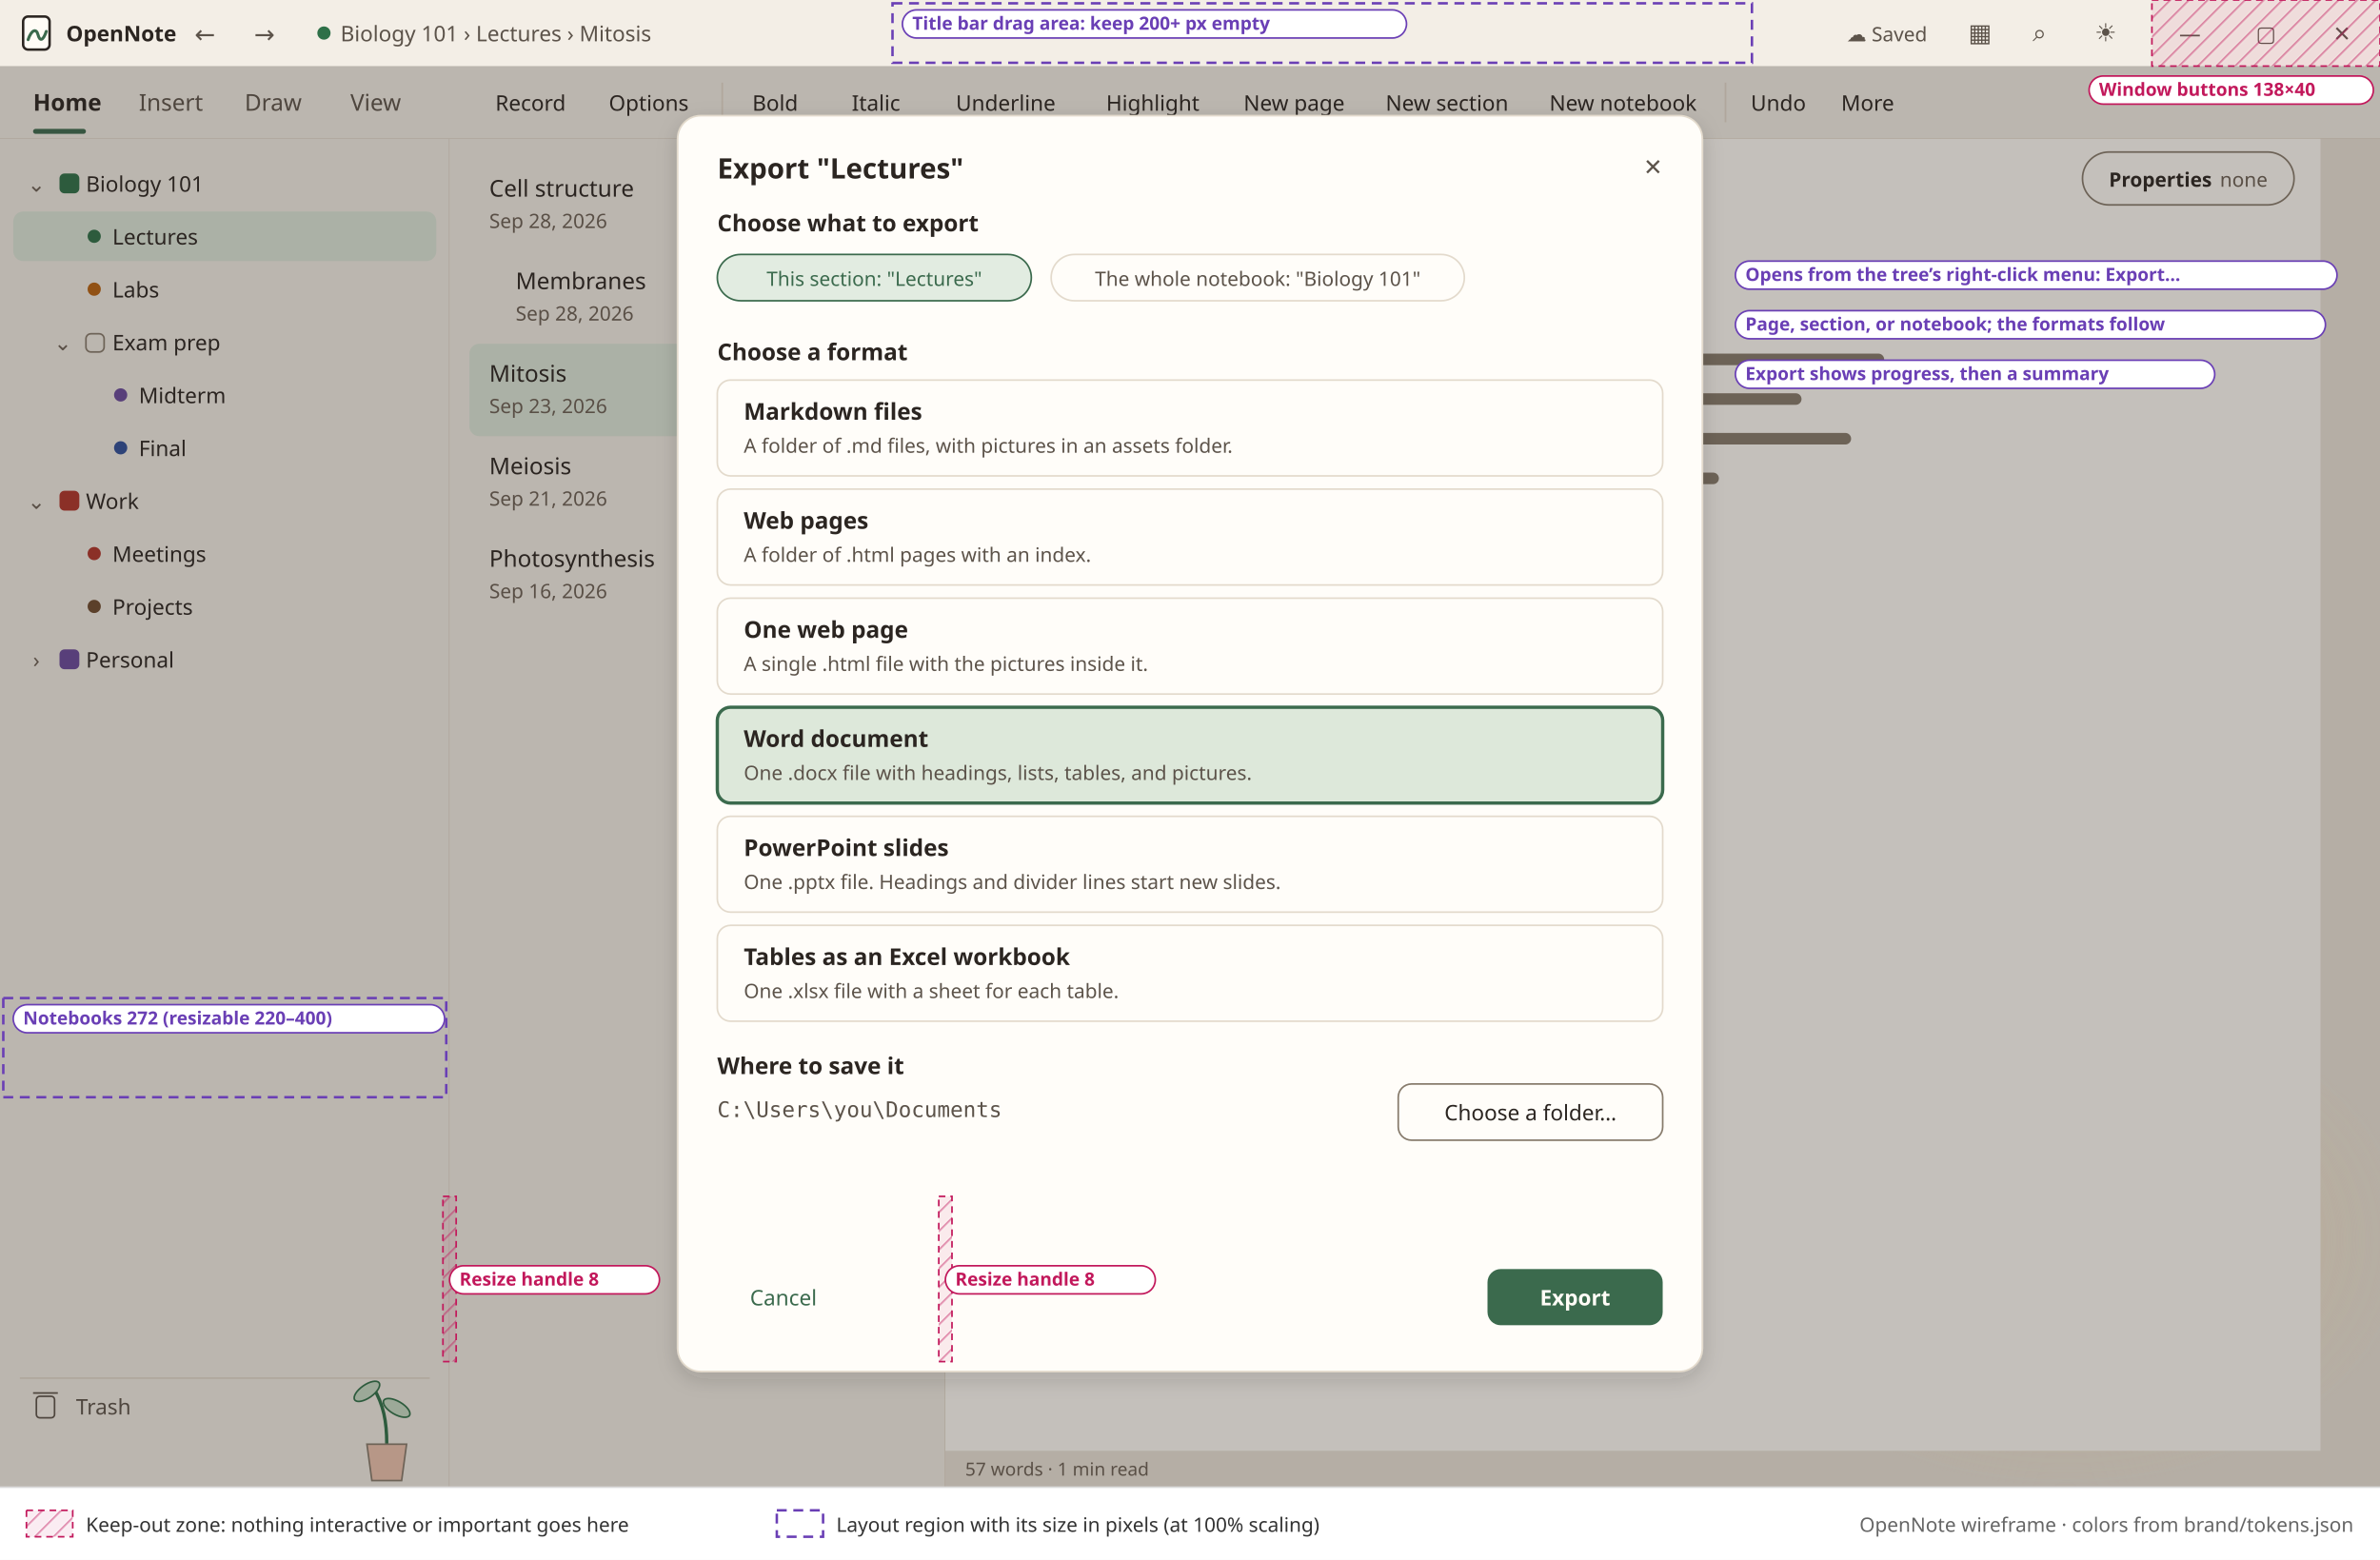
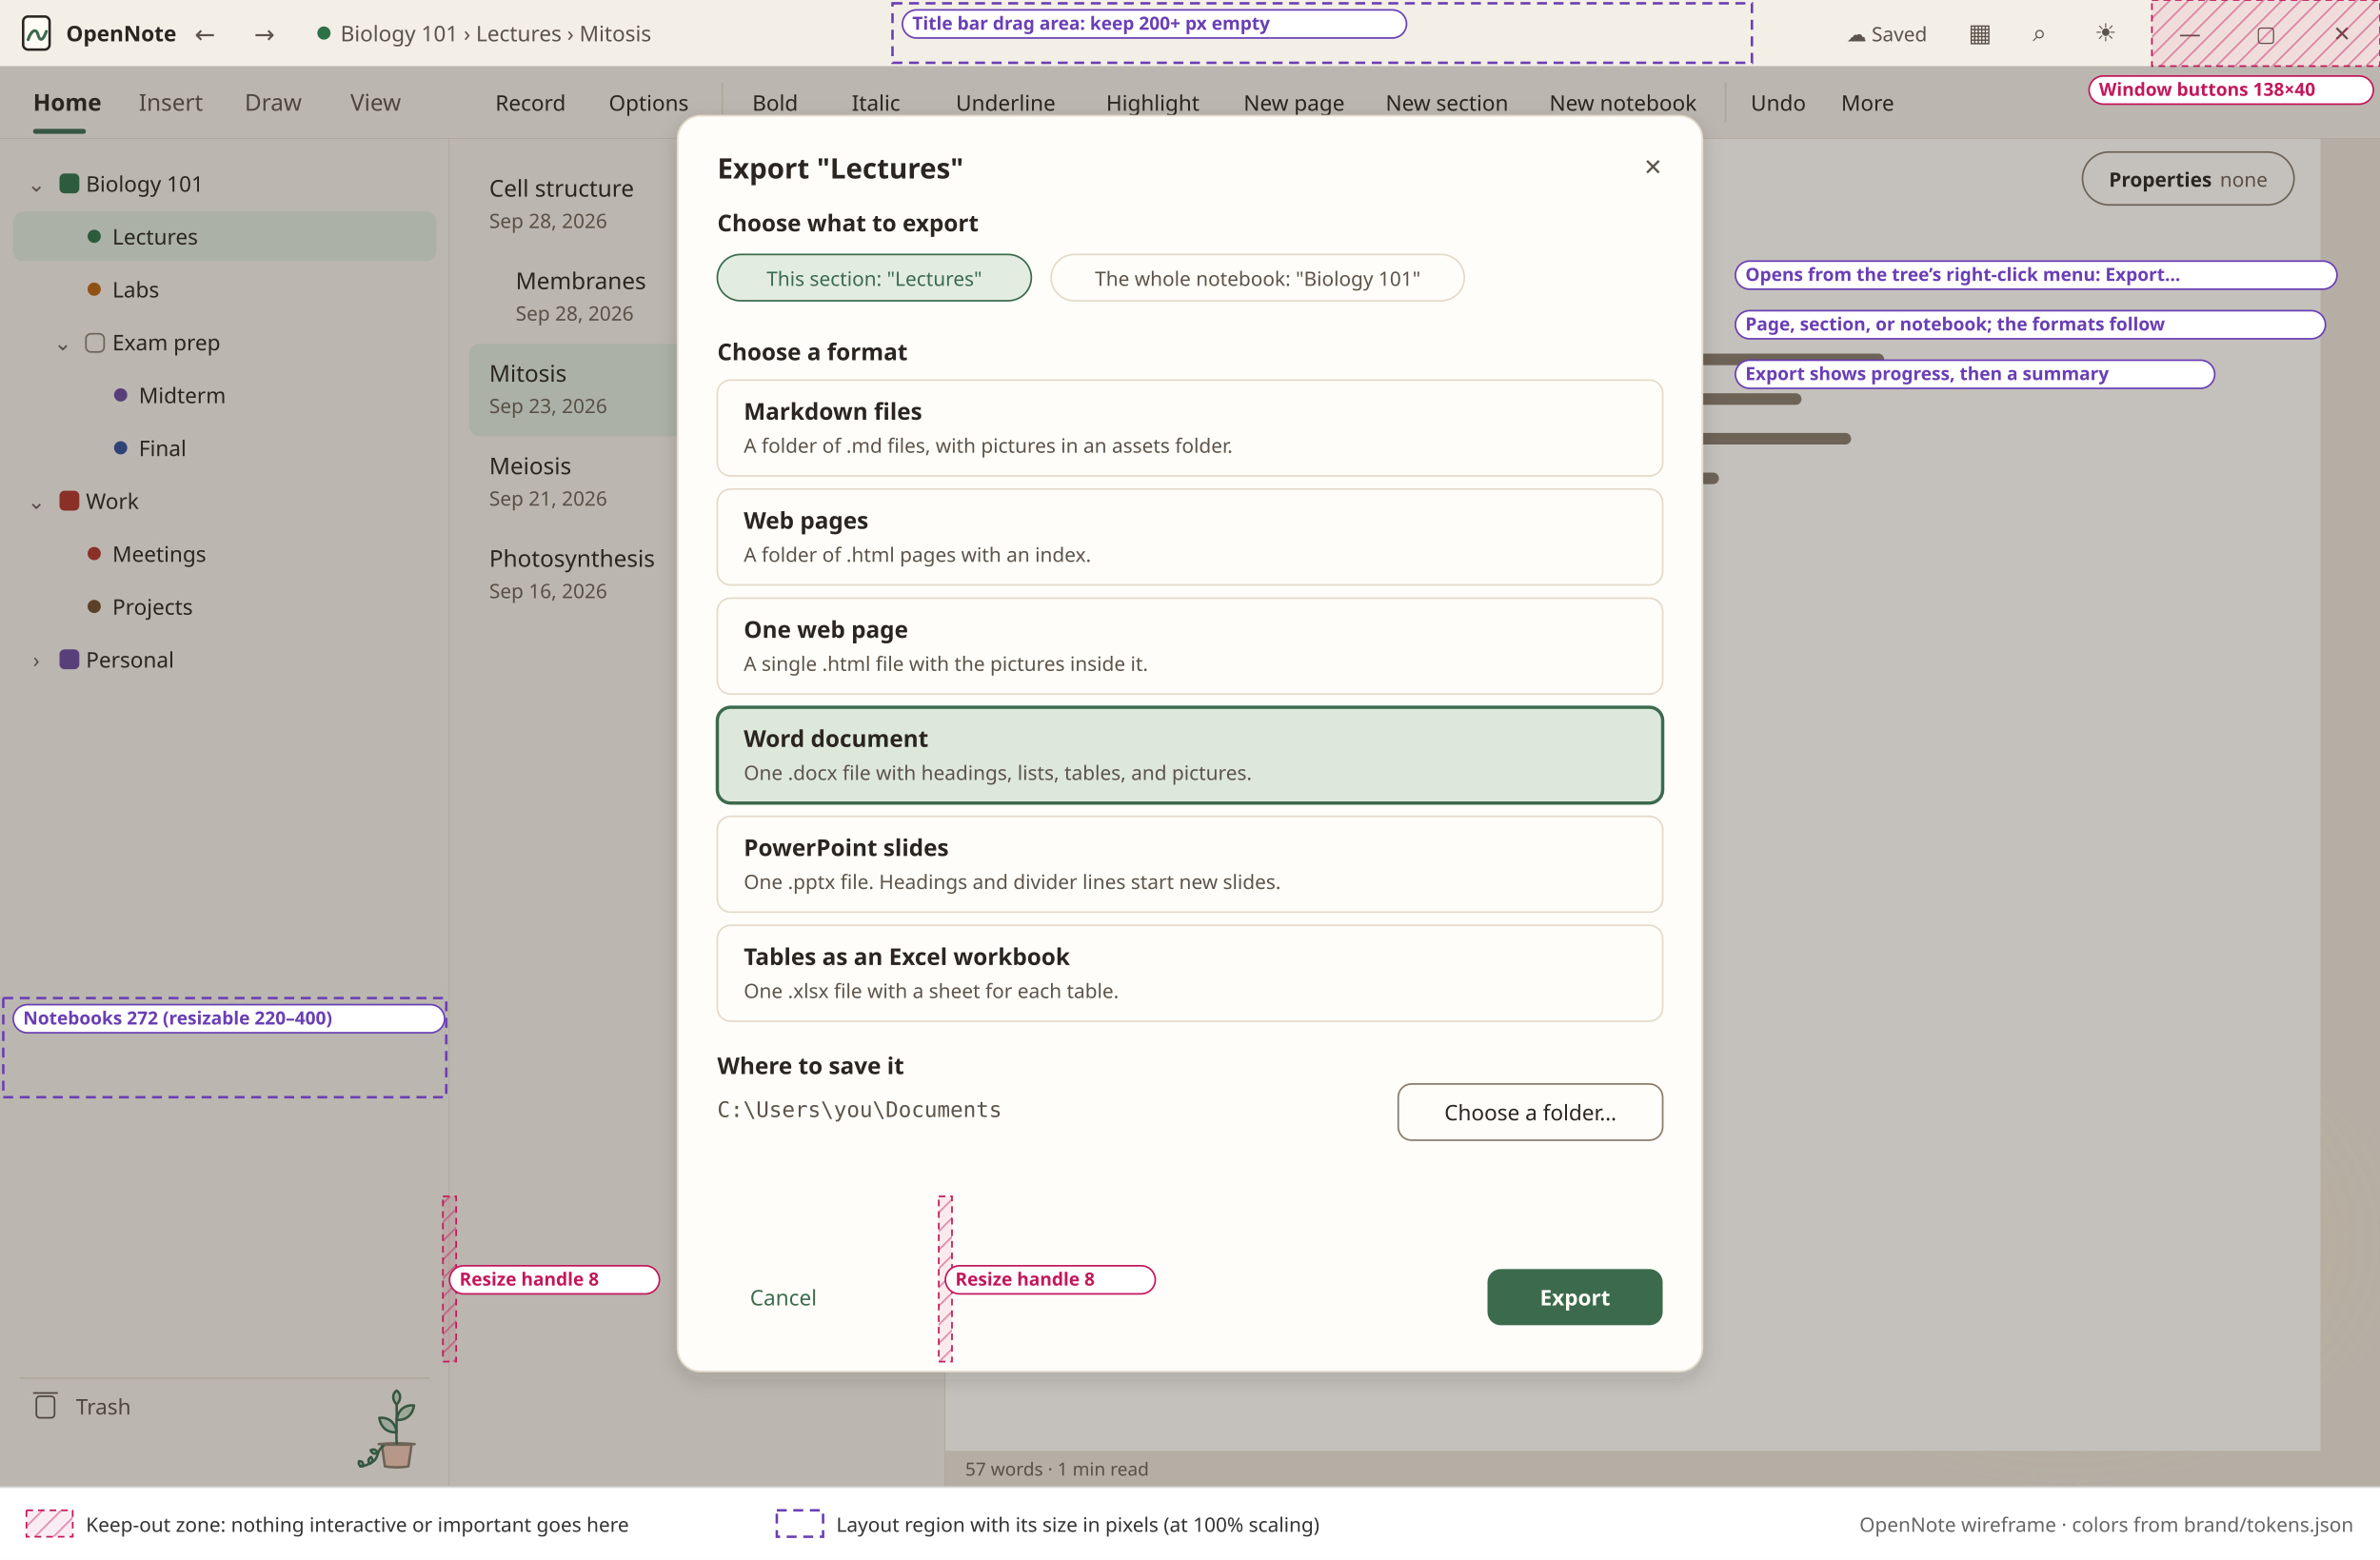
<svg xmlns="http://www.w3.org/2000/svg" viewBox="0 0 1440 944" width="1440" height="944" role="img">
  <defs>
    <pattern id="hatch" width="8" height="8" patternUnits="userSpaceOnUse" patternTransform="rotate(45)">
      <rect width="8" height="8" fill="#C2185B" fill-opacity="0.08" />
      <line x1="0" y1="0" x2="0" y2="8" stroke="#C2185B" stroke-opacity="0.45" stroke-width="2" />
    </pattern>
    <filter id="shadow" x="-10%" y="-10%" width="120%" height="130%">
      <feDropShadow dx="0" dy="4" stdDeviation="6" flood-color="#2B2521" flood-opacity="0.16" />
    </filter>
  </defs>
  <rect x="0" y="0" width="1440" height="900" rx="0" fill="#F3EEE6" />
  <rect x="0" y="0" width="1440" height="40" rx="0" fill="#F3EEE6" />
  <rect x="14" y="10" width="16" height="20" rx="3" fill="#FFFCF6" stroke="#2B2521" stroke-width="1.5" />
  <path d="M17 24c2-6 5-7 6-3s3 4 5-2" fill="none" stroke-linecap="round" stroke-linejoin="round" stroke="#3B6A4D" stroke-width="1.8" />
  <text x="40" y="25" font-size="13" font-weight="600" fill="#2B2521" text-anchor="start" font-family="'Atkinson Hyperlegible Next', 'Segoe UI', system-ui, sans-serif">OpenNote</text>
  <text x="124" y="26" font-size="15" font-weight="400" fill="#5C534A" text-anchor="middle" font-family="'Atkinson Hyperlegible Next', 'Segoe UI', system-ui, sans-serif">←</text>
  <text x="160" y="26" font-size="15" font-weight="400" fill="#5C534A" text-anchor="middle" font-family="'Atkinson Hyperlegible Next', 'Segoe UI', system-ui, sans-serif">→</text>
  <circle cx="196" cy="20" r="4" fill="#2E7048" />
  <text x="206" y="25" font-size="13" font-weight="400" fill="#5C534A" text-anchor="start" font-family="'Atkinson Hyperlegible Next', 'Segoe UI', system-ui, sans-serif">Biology 101 › Lectures › Mitosis</text>
  <text x="1166" y="25" font-size="12" font-weight="400" fill="#5C534A" text-anchor="end" font-family="'Atkinson Hyperlegible Next', 'Segoe UI', system-ui, sans-serif">☁ Saved</text>
  <text x="1198" y="25" font-size="15" font-weight="400" fill="#5C534A" text-anchor="middle" font-family="'Atkinson Hyperlegible Next', 'Segoe UI', system-ui, sans-serif">▦</text>
  <text x="1234" y="25" font-size="15" font-weight="400" fill="#5C534A" text-anchor="middle" font-family="'Atkinson Hyperlegible Next', 'Segoe UI', system-ui, sans-serif">⌕</text>
  <text x="1274" y="25" font-size="15" font-weight="400" fill="#5C534A" text-anchor="middle" font-family="'Atkinson Hyperlegible Next', 'Segoe UI', system-ui, sans-serif">☀</text>
  <text x="1325" y="25" font-size="13" font-weight="400" fill="#5C534A" text-anchor="middle" font-family="'Atkinson Hyperlegible Next', 'Segoe UI', system-ui, sans-serif">—</text>
  <text x="1371" y="25" font-size="13" font-weight="400" fill="#5C534A" text-anchor="middle" font-family="'Atkinson Hyperlegible Next', 'Segoe UI', system-ui, sans-serif">▢</text>
  <text x="1417" y="25" font-size="13" font-weight="400" fill="#5C534A" text-anchor="middle" font-family="'Atkinson Hyperlegible Next', 'Segoe UI', system-ui, sans-serif">✕</text>
  <rect x="0" y="40" width="1440" height="44" rx="0" fill="#F3EEE6" />
  <line x1="0" y1="84" x2="1440" y2="84" stroke="#E3DACC" />
  <text x="20" y="67" font-size="14" font-weight="600" fill="#2B2521" text-anchor="start" font-family="'Atkinson Hyperlegible Next', 'Segoe UI', system-ui, sans-serif">Home</text>
  <rect x="20" y="78" width="32" height="3" rx="1.5" fill="#3B6A4D" />
  <text x="84" y="67" font-size="14" font-weight="400" fill="#5C534A" text-anchor="start" font-family="'Atkinson Hyperlegible Next', 'Segoe UI', system-ui, sans-serif">Insert</text>
  <text x="148" y="67" font-size="14" font-weight="400" fill="#5C534A" text-anchor="start" font-family="'Atkinson Hyperlegible Next', 'Segoe UI', system-ui, sans-serif">Draw</text>
  <text x="212" y="67" font-size="14" font-weight="400" fill="#5C534A" text-anchor="start" font-family="'Atkinson Hyperlegible Next', 'Segoe UI', system-ui, sans-serif">View</text>
  <g data-fit="6" data-center="both">
    <rect x="290" y="48" width="62" height="28" rx="8" fill="none" />
    <text x="321" y="67" font-size="13" font-weight="400" fill="#2B2521" text-anchor="middle" font-family="'Atkinson Hyperlegible Next', 'Segoe UI', system-ui, sans-serif">Record</text>
  </g>
  <g data-fit="6" data-center="both">
    <rect x="358" y="48" width="69" height="28" rx="8" fill="none" />
    <text x="392.5" y="67" font-size="13" font-weight="400" fill="#2B2521" text-anchor="middle" font-family="'Atkinson Hyperlegible Next', 'Segoe UI', system-ui, sans-serif">Options</text>
  </g>
  <line x1="437" y1="50" x2="437" y2="74" stroke="#E3DACC" />
  <g data-fit="6" data-center="both">
    <rect x="445" y="48" width="48" height="28" rx="8" fill="none" />
    <text x="469" y="67" font-size="13" font-weight="400" fill="#2B2521" text-anchor="middle" font-family="'Atkinson Hyperlegible Next', 'Segoe UI', system-ui, sans-serif">Bold</text>
  </g>
  <g data-fit="6" data-center="both">
    <rect x="499" y="48" width="62" height="28" rx="8" fill="none" />
    <text x="530" y="67" font-size="13" font-weight="400" fill="#2B2521" text-anchor="middle" font-family="'Atkinson Hyperlegible Next', 'Segoe UI', system-ui, sans-serif">Italic</text>
  </g>
  <g data-fit="6" data-center="both">
    <rect x="567" y="48" width="83" height="28" rx="8" fill="none" />
    <text x="608.5" y="67" font-size="13" font-weight="400" fill="#2B2521" text-anchor="middle" font-family="'Atkinson Hyperlegible Next', 'Segoe UI', system-ui, sans-serif">Underline</text>
  </g>
  <g data-fit="6" data-center="both">
    <rect x="656" y="48" width="83" height="28" rx="8" fill="none" />
    <text x="697.5" y="67" font-size="13" font-weight="400" fill="#2B2521" text-anchor="middle" font-family="'Atkinson Hyperlegible Next', 'Segoe UI', system-ui, sans-serif">Highlight</text>
  </g>
  <g data-fit="6" data-center="both">
    <rect x="745" y="48" width="76" height="28" rx="8" fill="none" />
    <text x="783" y="67" font-size="13" font-weight="400" fill="#2B2521" text-anchor="middle" font-family="'Atkinson Hyperlegible Next', 'Segoe UI', system-ui, sans-serif">New page</text>
  </g>
  <g data-fit="6" data-center="both">
    <rect x="827" y="48" width="97" height="28" rx="8" fill="none" />
    <text x="875.5" y="67" font-size="13" font-weight="400" fill="#2B2521" text-anchor="middle" font-family="'Atkinson Hyperlegible Next', 'Segoe UI', system-ui, sans-serif">New section</text>
  </g>
  <g data-fit="6" data-center="both">
    <rect x="930" y="48" width="104" height="28" rx="8" fill="none" />
    <text x="982" y="67" font-size="13" font-weight="400" fill="#2B2521" text-anchor="middle" font-family="'Atkinson Hyperlegible Next', 'Segoe UI', system-ui, sans-serif">New notebook</text>
  </g>
  <line x1="1044" y1="50" x2="1044" y2="74" stroke="#E3DACC" />
  <g data-fit="6" data-center="both">
    <rect x="1052" y="48" width="48" height="28" rx="8" fill="none" />
    <text x="1076" y="67" font-size="13" font-weight="400" fill="#2B2521" text-anchor="middle" font-family="'Atkinson Hyperlegible Next', 'Segoe UI', system-ui, sans-serif">Undo</text>
  </g>
  <g data-fit="6" data-center="both">
    <rect x="1106" y="48" width="48" height="28" rx="8" fill="none" />
    <text x="1130" y="67" font-size="13" font-weight="400" fill="#2B2521" text-anchor="middle" font-family="'Atkinson Hyperlegible Next', 'Segoe UI', system-ui, sans-serif">More</text>
  </g>
  <rect x="0" y="84" width="272" height="816" rx="0" fill="#F3EEE6" />
  <line x1="272" y1="84" x2="272" y2="900" stroke="#E3DACC" />
  <text x="22" y="116" font-size="13" font-weight="400" fill="#6B6054" text-anchor="middle" font-family="'Atkinson Hyperlegible Next', 'Segoe UI', system-ui, sans-serif">⌄</text>
  <rect x="36" y="105" width="12" height="12" rx="3" fill="#2E7048" />
  <text x="52" y="116" font-size="13" font-weight="400" fill="#2B2521" text-anchor="start" font-family="'Atkinson Hyperlegible Next', 'Segoe UI', system-ui, sans-serif">Biology 101</text>
  <rect x="8" y="128" width="256" height="30" rx="6" fill="#DDE8DA" />
  <circle cx="57" cy="143" r="4" fill="#2E7048" />
  <text x="68" y="148" font-size="13" font-weight="400" fill="#2B2521" text-anchor="start" font-family="'Atkinson Hyperlegible Next', 'Segoe UI', system-ui, sans-serif">Lectures</text>
  <circle cx="57" cy="175" r="4" fill="#B8620F" />
  <text x="68" y="180" font-size="13" font-weight="400" fill="#2B2521" text-anchor="start" font-family="'Atkinson Hyperlegible Next', 'Segoe UI', system-ui, sans-serif">Labs</text>
  <text x="38" y="212" font-size="13" font-weight="400" fill="#6B6054" text-anchor="middle" font-family="'Atkinson Hyperlegible Next', 'Segoe UI', system-ui, sans-serif">⌄</text>
  <rect x="52" y="202" width="11" height="11" rx="3" fill="none" stroke="#877B6C" stroke-width="1" />
  <text x="68" y="212" font-size="13" font-weight="400" fill="#2B2521" text-anchor="start" font-family="'Atkinson Hyperlegible Next', 'Segoe UI', system-ui, sans-serif">Exam prep</text>
  <circle cx="73" cy="239" r="4" fill="#6A4A9C" />
  <text x="84" y="244" font-size="13" font-weight="400" fill="#2B2521" text-anchor="start" font-family="'Atkinson Hyperlegible Next', 'Segoe UI', system-ui, sans-serif">Midterm</text>
  <circle cx="73" cy="271" r="4" fill="#2F4F9A" />
  <text x="84" y="276" font-size="13" font-weight="400" fill="#2B2521" text-anchor="start" font-family="'Atkinson Hyperlegible Next', 'Segoe UI', system-ui, sans-serif">Final</text>
  <text x="22" y="308" font-size="13" font-weight="400" fill="#6B6054" text-anchor="middle" font-family="'Atkinson Hyperlegible Next', 'Segoe UI', system-ui, sans-serif">⌄</text>
  <rect x="36" y="297" width="12" height="12" rx="3" fill="#B0342A" />
  <text x="52" y="308" font-size="13" font-weight="400" fill="#2B2521" text-anchor="start" font-family="'Atkinson Hyperlegible Next', 'Segoe UI', system-ui, sans-serif">Work</text>
  <circle cx="57" cy="335" r="4" fill="#B0342A" />
  <text x="68" y="340" font-size="13" font-weight="400" fill="#2B2521" text-anchor="start" font-family="'Atkinson Hyperlegible Next', 'Segoe UI', system-ui, sans-serif">Meetings</text>
  <circle cx="57" cy="367" r="4" fill="#6E4B2E" />
  <text x="68" y="372" font-size="13" font-weight="400" fill="#2B2521" text-anchor="start" font-family="'Atkinson Hyperlegible Next', 'Segoe UI', system-ui, sans-serif">Projects</text>
  <text x="22" y="404" font-size="13" font-weight="400" fill="#6B6054" text-anchor="middle" font-family="'Atkinson Hyperlegible Next', 'Segoe UI', system-ui, sans-serif">›</text>
  <rect x="36" y="393" width="12" height="12" rx="3" fill="#6A4A9C" />
  <text x="52" y="404" font-size="13" font-weight="400" fill="#2B2521" text-anchor="start" font-family="'Atkinson Hyperlegible Next', 'Segoe UI', system-ui, sans-serif">Personal</text>
  <line x1="12" y1="834" x2="260" y2="834" stroke="#E3DACC" />
  <rect x="22" y="845" width="11" height="13" rx="2" fill="none" stroke="#5C534A" stroke-width="1" />
  <line x1="20" y1="843" x2="35" y2="843" stroke="#5C534A" />
  <text x="46" y="856" font-size="13" font-weight="400" fill="#5C534A" text-anchor="start" font-family="'Atkinson Hyperlegible Next', 'Segoe UI', system-ui, sans-serif">Trash</text>
-   <path d="M234 874c0-14-2-24-8-34" fill="none" stroke-linecap="round" stroke-linejoin="round" stroke="#2E7048" stroke-width="2" />
-   <ellipse cx="222" cy="842" rx="9" ry="4" transform="rotate(-35 222 842)" fill="#C8DCC6" stroke="#2E7048" />
-   <ellipse cx="240" cy="852" rx="9" ry="4" transform="rotate(30 240 852)" fill="#C8DCC6" stroke="#2E7048" />
-   <path d="M222 874h24l-3 22h-18z" fill="#EDC3AF" stroke="#877B6C" />
+   <g data-part="plant-pot" fill="none" stroke="#877B6C" stroke-linecap="round" stroke-linejoin="round">
+     <g data-part="plant" transform="translate(216 840.5063) scale(0.75)" stroke-width="2">
+       <path d="M20 45H44L41.5 62.5C36 63.6 28 63.6 22.5 62.5Z" fill="#EDC3AF" data-part="pot" />
+       <path d="M17.5 44.6C28 43.6 37 43.6 46.5 44.6" />
+       <path d="M32 44C31.4 34 32.4 23 32 12" stroke="#3B6A4D" />
+       <path d="M21.5 46C15.5 49.5 18 55.6 12.4 59 9 61 6 62.4 2.6 62.6" stroke="#3B6A4D" />
+       <path d="M32 35C24 35.6 19 30.6 18 23.4 26 22.6 31 27.6 32 35Z" fill="#C8DCC6" stroke="#3B6A4D" />
+       <path d="M32 25C40 25.6 45 20.6 46 13.4 38 12.6 33 17.6 32 25Z" fill="#C8DCC6" stroke="#3B6A4D" />
+       <path d="M32 12.6C28 8.6 28.6 3.6 32 1.4 35.4 3.6 36 8.6 32 12.6Z" fill="#C8DCC6" stroke="#3B6A4D" />
+       <path d="M16.6 51.6Q14.9 47.6 11 49.5Q12.7 53.6 16.6 51.6Z" fill="#C8DCC6" stroke="#3B6A4D" />
+       <path d="M10.4 60.4Q14 58.2 11.4 55Q7.7 57.1 10.4 60.4Z" fill="#C8DCC6" stroke="#3B6A4D" />
+       <path d="M4.6 62.4Q5.8 58.5 1.7 58.3Q0.5 62.2 4.6 62.4Z" fill="#C8DCC6" stroke="#3B6A4D" />
+     </g>
+   </g>
  <rect x="272" y="84" width="300" height="816" rx="0" fill="#F3EEE6" />
  <line x1="572" y1="84" x2="572" y2="900" stroke="#E3DACC" />
  <text x="296" y="119" font-size="14" font-weight="500" fill="#2B2521" text-anchor="start" font-family="'Atkinson Hyperlegible Next', 'Segoe UI', system-ui, sans-serif">Cell structure</text>
  <text x="296" y="138" font-size="12" font-weight="400" fill="#6B6054" text-anchor="start" font-family="'Atkinson Hyperlegible Next', 'Segoe UI', system-ui, sans-serif">Sep 28, 2026</text>
  <text x="312" y="175" font-size="14" font-weight="500" fill="#2B2521" text-anchor="start" font-family="'Atkinson Hyperlegible Next', 'Segoe UI', system-ui, sans-serif">Membranes</text>
  <text x="312" y="194" font-size="12" font-weight="400" fill="#6B6054" text-anchor="start" font-family="'Atkinson Hyperlegible Next', 'Segoe UI', system-ui, sans-serif">Sep 28, 2026</text>
  <rect x="284" y="208" width="276" height="56" rx="6" fill="#DDE8DA" />
  <text x="296" y="231" font-size="14" font-weight="500" fill="#2B2521" text-anchor="start" font-family="'Atkinson Hyperlegible Next', 'Segoe UI', system-ui, sans-serif">Mitosis</text>
  <text x="296" y="250" font-size="12" font-weight="400" fill="#6B6054" text-anchor="start" font-family="'Atkinson Hyperlegible Next', 'Segoe UI', system-ui, sans-serif">Sep 23, 2026</text>
  <text x="296" y="287" font-size="14" font-weight="500" fill="#2B2521" text-anchor="start" font-family="'Atkinson Hyperlegible Next', 'Segoe UI', system-ui, sans-serif">Meiosis</text>
  <text x="296" y="306" font-size="12" font-weight="400" fill="#6B6054" text-anchor="start" font-family="'Atkinson Hyperlegible Next', 'Segoe UI', system-ui, sans-serif">Sep 21, 2026</text>
  <text x="296" y="343" font-size="14" font-weight="500" fill="#2B2521" text-anchor="start" font-family="'Atkinson Hyperlegible Next', 'Segoe UI', system-ui, sans-serif">Photosynthesis</text>
  <text x="296" y="362" font-size="12" font-weight="400" fill="#6B6054" text-anchor="start" font-family="'Atkinson Hyperlegible Next', 'Segoe UI', system-ui, sans-serif">Sep 16, 2026</text>
  <defs>
    <radialGradient id="ambient23" cx="0" cy="0" r="1" gradientUnits="userSpaceOnUse" gradientTransform="translate(572 84) scale(608 653)">
      <stop offset="0" stop-color="#FFF0D4" />
      <stop offset="1" stop-color="#FFF0D4" stop-opacity="0" />
    </radialGradient>
    <radialGradient id="ambient23p">
      <stop offset="0" stop-color="#FCE4B8" />
      <stop offset="1" stop-color="#FCE4B8" stop-opacity="0" />
    </radialGradient>
  </defs>
  <rect x="572" y="84" width="868" height="816" rx="0" fill="#EAE3D8" />
  <rect x="572" y="84" width="868" height="816" fill="url(#ambient23)" />
  <ellipse cx="1250" cy="750" rx="210" ry="150" fill="url(#ambient23p)" opacity="0.9" />
  <rect x="572" y="84" width="832" height="794" rx="0" fill="#FFFCF6" />
  <text x="584" y="893" font-size="11" font-weight="400" fill="#6B6054" text-anchor="start" font-family="'Atkinson Hyperlegible Next', 'Segoe UI', system-ui, sans-serif">57 words · 1 min read</text>
  <rect x="1260" y="92" width="128" height="32" rx="16" fill="#FFFCF6" stroke="#877B6C" stroke-width="1" />
  <text x="1276" y="113" font-size="12" font-weight="600" fill="#2B2521" text-anchor="start" font-family="'Atkinson Hyperlegible Next', 'Segoe UI', system-ui, sans-serif">Properties</text>
  <text x="1372" y="113" font-size="12" font-weight="400" fill="#6B6054" text-anchor="end" font-family="'Atkinson Hyperlegible Next', 'Segoe UI', system-ui, sans-serif">none</text>
  <text x="620" y="148" font-size="30" font-weight="700" fill="#2B2521" text-anchor="start" font-family="Literata, Cambria, Georgia, serif">Mitosis</text>
  <rect x="620" y="160" width="48" height="2" rx="0" fill="#A9502F" />
  <text x="620" y="182" font-size="11" font-weight="400" fill="#6B6054" text-anchor="start" font-family="'Atkinson Hyperlegible Next', 'Segoe UI', system-ui, sans-serif">Changed Sep 23, 2026</text>
  <rect x="620" y="214" width="520" height="7" rx="3.5" fill="#877B6C" />
  <rect x="620" y="238" width="470" height="7" rx="3.5" fill="#877B6C" />
  <rect x="620" y="262" width="500" height="7" rx="3.5" fill="#877B6C" />
  <rect x="620" y="286" width="420" height="7" rx="3.5" fill="#877B6C" />
  <rect x="0" y="40" width="1440" height="860" rx="0" fill="#2B2521" fill-opacity="0.28" />
  <rect x="410" y="70" width="620" height="760" rx="14" fill="#FFFDF9" stroke="#E3DACC" stroke-width="1" filter="url(#shadow)" />
  <text x="434" y="108" font-size="17" font-weight="600" fill="#2B2521" text-anchor="start" font-family="'Atkinson Hyperlegible Next', 'Segoe UI', system-ui, sans-serif">Export "Lectures"</text>
  <text x="1006" y="106" font-size="14" font-weight="400" fill="#5C534A" text-anchor="end" font-family="'Atkinson Hyperlegible Next', 'Segoe UI', system-ui, sans-serif">✕</text>
  <text x="434" y="140" font-size="14" font-weight="600" fill="#2B2521" text-anchor="start" font-family="'Atkinson Hyperlegible Next', 'Segoe UI', system-ui, sans-serif">Choose what to export</text>
  <g data-fit="4" data-center="both">
    <rect x="434" y="154" width="190" height="28" rx="14" fill="#E2ECE1" stroke="#3B6A4D" stroke-width="1" />
    <text x="529" y="173" font-size="12" font-weight="400" fill="#3B6A4D" text-anchor="middle" font-family="'Atkinson Hyperlegible Next', 'Segoe UI', system-ui, sans-serif">This section: "Lectures"</text>
  </g>
  <g data-fit="4" data-center="both">
    <rect x="636" y="154" width="250" height="28" rx="14" fill="none" stroke="#E3DACC" stroke-width="1" />
    <text x="761" y="173" font-size="12" font-weight="400" fill="#5C534A" text-anchor="middle" font-family="'Atkinson Hyperlegible Next', 'Segoe UI', system-ui, sans-serif">The whole notebook: "Biology 101"</text>
  </g>
  <text x="434" y="218" font-size="14" font-weight="600" fill="#2B2521" text-anchor="start" font-family="'Atkinson Hyperlegible Next', 'Segoe UI', system-ui, sans-serif">Choose a format</text>
  <rect x="434" y="230" width="572" height="58" rx="8" fill="none" stroke="#E3DACC" stroke-width="1" />
  <text x="450" y="254" font-size="14" font-weight="600" fill="#2B2521" text-anchor="start" font-family="'Atkinson Hyperlegible Next', 'Segoe UI', system-ui, sans-serif">Markdown files</text>
  <text x="450" y="274" font-size="12" font-weight="400" fill="#5C534A" text-anchor="start" font-family="'Atkinson Hyperlegible Next', 'Segoe UI', system-ui, sans-serif">A folder of .md files, with pictures in an assets folder.</text>
  <rect x="434" y="296" width="572" height="58" rx="8" fill="none" stroke="#E3DACC" stroke-width="1" />
  <text x="450" y="320" font-size="14" font-weight="600" fill="#2B2521" text-anchor="start" font-family="'Atkinson Hyperlegible Next', 'Segoe UI', system-ui, sans-serif">Web pages</text>
  <text x="450" y="340" font-size="12" font-weight="400" fill="#5C534A" text-anchor="start" font-family="'Atkinson Hyperlegible Next', 'Segoe UI', system-ui, sans-serif">A folder of .html pages with an index.</text>
  <rect x="434" y="362" width="572" height="58" rx="8" fill="none" stroke="#E3DACC" stroke-width="1" />
  <text x="450" y="386" font-size="14" font-weight="600" fill="#2B2521" text-anchor="start" font-family="'Atkinson Hyperlegible Next', 'Segoe UI', system-ui, sans-serif">One web page</text>
  <text x="450" y="406" font-size="12" font-weight="400" fill="#5C534A" text-anchor="start" font-family="'Atkinson Hyperlegible Next', 'Segoe UI', system-ui, sans-serif">A single .html file with the pictures inside it.</text>
  <rect x="434" y="428" width="572" height="58" rx="8" fill="#DDE8DA" stroke="#3B6A4D" stroke-width="2" />
  <text x="450" y="452" font-size="14" font-weight="600" fill="#2B2521" text-anchor="start" font-family="'Atkinson Hyperlegible Next', 'Segoe UI', system-ui, sans-serif">Word document</text>
  <text x="450" y="472" font-size="12" font-weight="400" fill="#5C534A" text-anchor="start" font-family="'Atkinson Hyperlegible Next', 'Segoe UI', system-ui, sans-serif">One .docx file with headings, lists, tables, and pictures.</text>
  <rect x="434" y="494" width="572" height="58" rx="8" fill="none" stroke="#E3DACC" stroke-width="1" />
  <text x="450" y="518" font-size="14" font-weight="600" fill="#2B2521" text-anchor="start" font-family="'Atkinson Hyperlegible Next', 'Segoe UI', system-ui, sans-serif">PowerPoint slides</text>
  <text x="450" y="538" font-size="12" font-weight="400" fill="#5C534A" text-anchor="start" font-family="'Atkinson Hyperlegible Next', 'Segoe UI', system-ui, sans-serif">One .pptx file. Headings and divider lines start new slides.</text>
  <rect x="434" y="560" width="572" height="58" rx="8" fill="none" stroke="#E3DACC" stroke-width="1" />
  <text x="450" y="584" font-size="14" font-weight="600" fill="#2B2521" text-anchor="start" font-family="'Atkinson Hyperlegible Next', 'Segoe UI', system-ui, sans-serif">Tables as an Excel workbook</text>
  <text x="450" y="604" font-size="12" font-weight="400" fill="#5C534A" text-anchor="start" font-family="'Atkinson Hyperlegible Next', 'Segoe UI', system-ui, sans-serif">One .xlsx file with a sheet for each table.</text>
  <text x="434" y="650" font-size="14" font-weight="600" fill="#2B2521" text-anchor="start" font-family="'Atkinson Hyperlegible Next', 'Segoe UI', system-ui, sans-serif">Where to save it</text>
  <text x="434" y="676" font-size="13" font-weight="400" fill="#5C534A" text-anchor="start" font-family="'Atkinson Hyperlegible Mono', 'Cascadia Code', Consolas, monospace">C:\Users\you\Documents</text>
  <g data-fit="6" data-center="both">
    <rect x="846" y="656" width="160" height="34" rx="8" fill="none" stroke="#877B6C" stroke-width="1" />
    <text x="926" y="678" font-size="13" font-weight="400" fill="#2B2521" text-anchor="middle" font-family="'Atkinson Hyperlegible Next', 'Segoe UI', system-ui, sans-serif">Choose a folder…</text>
  </g>
  <g data-fit="6" data-center="both">
    <rect x="434" y="768" width="80" height="34" rx="8" fill="none" />
    <text x="474" y="790" font-size="13" font-weight="400" fill="#3B6A4D" text-anchor="middle" font-family="'Atkinson Hyperlegible Next', 'Segoe UI', system-ui, sans-serif">Cancel</text>
  </g>
  <g data-fit="6" data-center="both">
    <rect x="900" y="768" width="106" height="34" rx="8" fill="#3B6A4D" />
    <text x="953" y="790" font-size="13" font-weight="600" fill="#FFFCF6" text-anchor="middle" font-family="'Atkinson Hyperlegible Next', 'Segoe UI', system-ui, sans-serif">Export</text>
  </g>
  <g pointer-events="none">
    <rect x="1302" y="0" width="138" height="40" rx="0" fill="url(#hatch)" stroke="#C2185B" stroke-width="1" stroke-dasharray="4 3" />
  </g>
  <g data-fit="4" pointer-events="none">
    <rect x="1264" y="46" width="172" height="17" rx="8.5" fill="#FFFFFF" stroke="#C2185B" stroke-width="1" />
    <text x="1270" y="58" font-size="11" font-weight="600" fill="#C2185B" text-anchor="start" font-family="'Atkinson Hyperlegible Next', 'Segoe UI', system-ui, sans-serif">Window buttons 138×40</text>
  </g>
  <g pointer-events="none">
    <rect x="540" y="2" width="520" height="36" rx="0" fill="none" stroke="#6A3FB5" stroke-width="1.5" stroke-dasharray="6 4" />
  </g>
  <g data-fit="4" pointer-events="none">
    <rect x="546" y="6" width="305" height="17" rx="8.5" fill="#FFFFFF" stroke="#6A3FB5" stroke-width="1" />
    <text x="552" y="18" font-size="11" font-weight="600" fill="#6A3FB5" text-anchor="start" font-family="'Atkinson Hyperlegible Next', 'Segoe UI', system-ui, sans-serif">Title bar drag area: keep 200+ px empty</text>
  </g>
  <g pointer-events="none">
    <rect x="2" y="604" width="268" height="60" rx="0" fill="none" stroke="#6A3FB5" stroke-width="1.5" stroke-dasharray="6 4" />
  </g>
  <g data-fit="4" pointer-events="none">
    <rect x="8" y="608" width="261" height="17" rx="8.5" fill="#FFFFFF" stroke="#6A3FB5" stroke-width="1" />
    <text x="14" y="620" font-size="11" font-weight="600" fill="#6A3FB5" text-anchor="start" font-family="'Atkinson Hyperlegible Next', 'Segoe UI', system-ui, sans-serif">Notebooks 272 (resizable 220–400)</text>
  </g>
  <g pointer-events="none">
    <rect x="268" y="724" width="8" height="100" rx="0" fill="url(#hatch)" stroke="#C2185B" stroke-width="1" stroke-dasharray="4 3" />
  </g>
  <g data-fit="4" pointer-events="none">
    <rect x="272" y="766" width="127" height="17" rx="8.5" fill="#FFFFFF" stroke="#C2185B" stroke-width="1" />
    <text x="278" y="778" font-size="11" font-weight="600" fill="#C2185B" text-anchor="start" font-family="'Atkinson Hyperlegible Next', 'Segoe UI', system-ui, sans-serif">Resize handle 8</text>
  </g>
  <g pointer-events="none">
    <rect x="568" y="724" width="8" height="100" rx="0" fill="url(#hatch)" stroke="#C2185B" stroke-width="1" stroke-dasharray="4 3" />
  </g>
  <g data-fit="4" pointer-events="none">
    <rect x="572" y="766" width="127" height="17" rx="8.5" fill="#FFFFFF" stroke="#C2185B" stroke-width="1" />
    <text x="578" y="778" font-size="11" font-weight="600" fill="#C2185B" text-anchor="start" font-family="'Atkinson Hyperlegible Next', 'Segoe UI', system-ui, sans-serif">Resize handle 8</text>
  </g>
  <g data-fit="4" pointer-events="none">
    <rect x="1050" y="158" width="364" height="17" rx="8.5" fill="#FFFFFF" stroke="#6A3FB5" stroke-width="1" />
    <text x="1056" y="170" font-size="11" font-weight="600" fill="#6A3FB5" text-anchor="start" font-family="'Atkinson Hyperlegible Next', 'Segoe UI', system-ui, sans-serif">Opens from the tree’s right-click menu: Export…</text>
  </g>
  <g data-fit="4" pointer-events="none">
    <rect x="1050" y="188" width="357" height="17" rx="8.5" fill="#FFFFFF" stroke="#6A3FB5" stroke-width="1" />
    <text x="1056" y="200" font-size="11" font-weight="600" fill="#6A3FB5" text-anchor="start" font-family="'Atkinson Hyperlegible Next', 'Segoe UI', system-ui, sans-serif">Page, section, or notebook; the formats follow</text>
  </g>
  <g data-fit="4" pointer-events="none">
    <rect x="1050" y="218" width="290" height="17" rx="8.5" fill="#FFFFFF" stroke="#6A3FB5" stroke-width="1" />
    <text x="1056" y="230" font-size="11" font-weight="600" fill="#6A3FB5" text-anchor="start" font-family="'Atkinson Hyperlegible Next', 'Segoe UI', system-ui, sans-serif">Export shows progress, then a summary</text>
  </g>
  <rect x="0" y="900" width="1440" height="44" rx="0" fill="#FFFFFF" />
  <line x1="0" y1="900" x2="1440" y2="900" stroke="#D9D9D9" />
  <rect x="16" y="914" width="28" height="16" rx="0" fill="url(#hatch)" stroke="#C2185B" stroke-width="1" stroke-dasharray="4 3" />
  <text x="52" y="927" font-size="12" font-weight="400" fill="#333" text-anchor="start" font-family="'Atkinson Hyperlegible Next', 'Segoe UI', system-ui, sans-serif">Keep-out zone: nothing interactive or important goes here</text>
  <rect x="470" y="914" width="28" height="16" rx="0" fill="none" stroke="#6A3FB5" stroke-width="1.5" stroke-dasharray="6 4" />
  <text x="506" y="927" font-size="12" font-weight="400" fill="#333" text-anchor="start" font-family="'Atkinson Hyperlegible Next', 'Segoe UI', system-ui, sans-serif">Layout region with its size in pixels (at 100% scaling)</text>
  <text x="1424" y="927" font-size="12" font-weight="400" fill="#666" text-anchor="end" font-family="'Atkinson Hyperlegible Next', 'Segoe UI', system-ui, sans-serif">OpenNote wireframe · colors from brand/tokens.json</text>
</svg>
